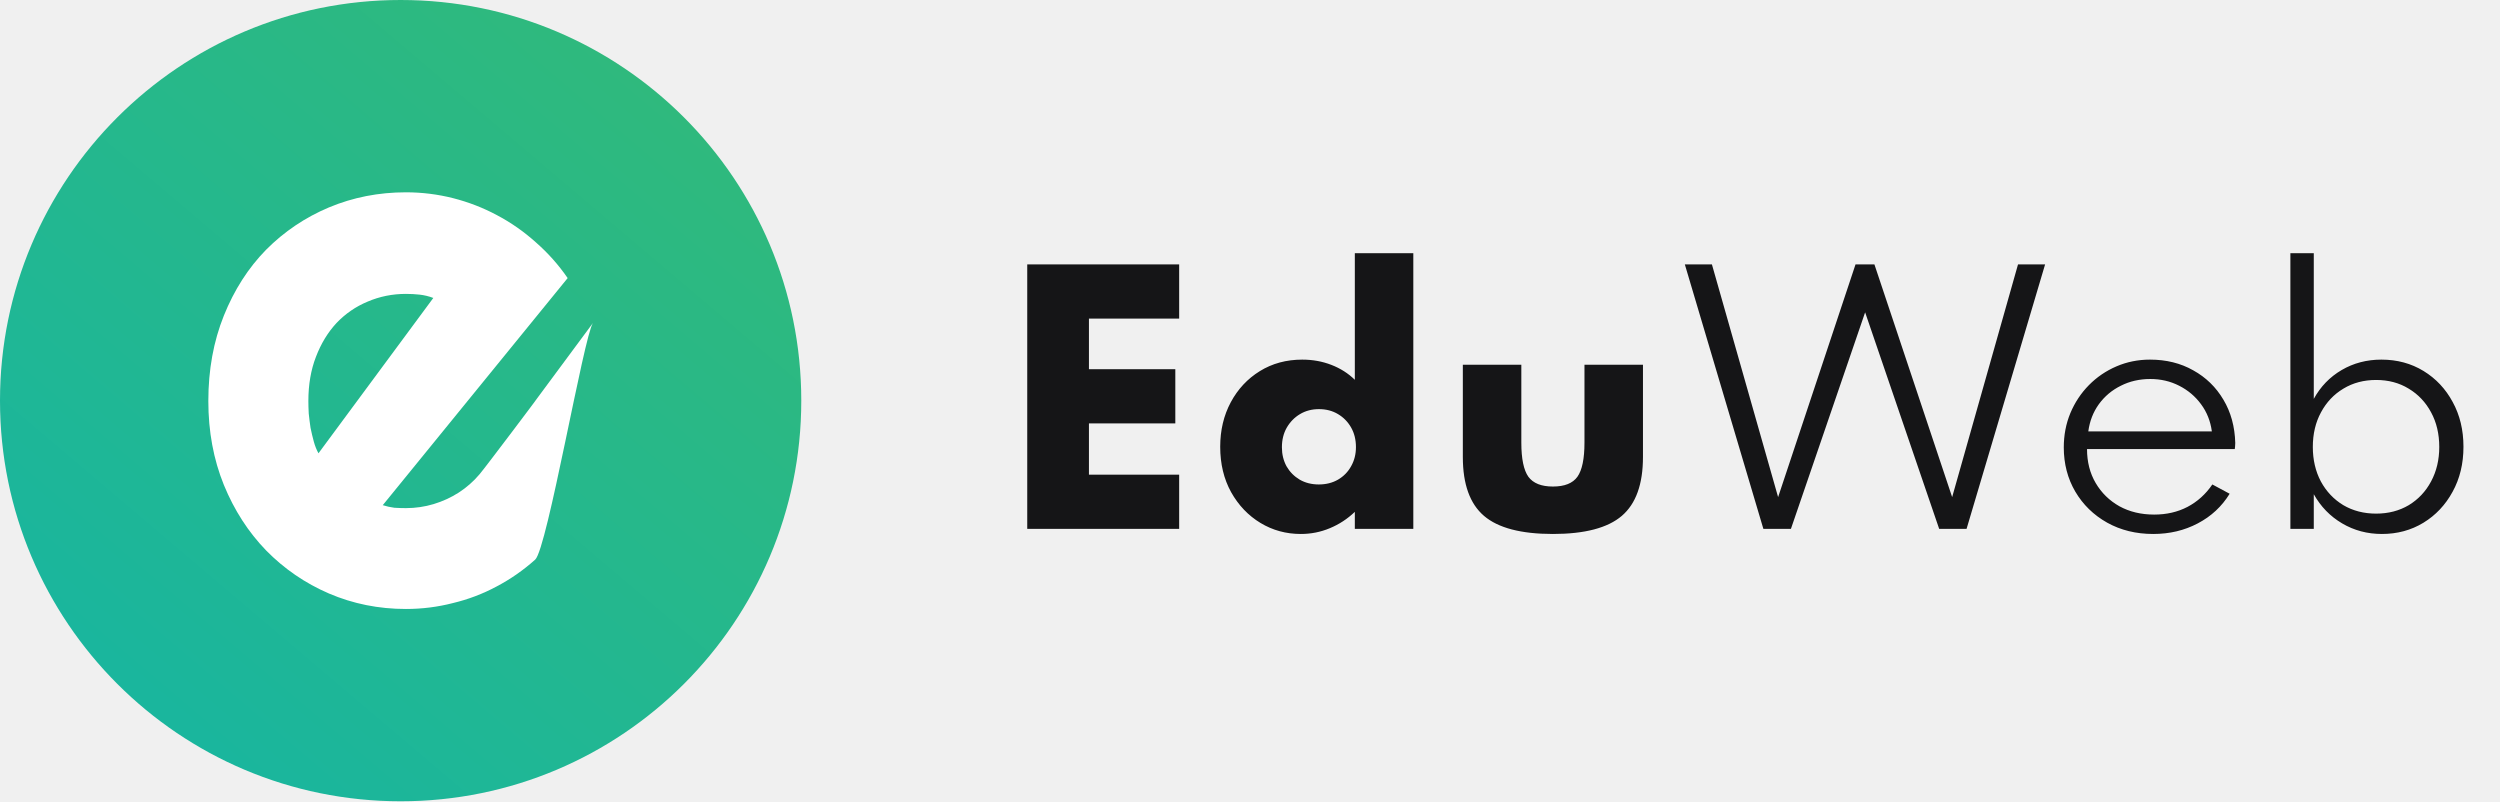
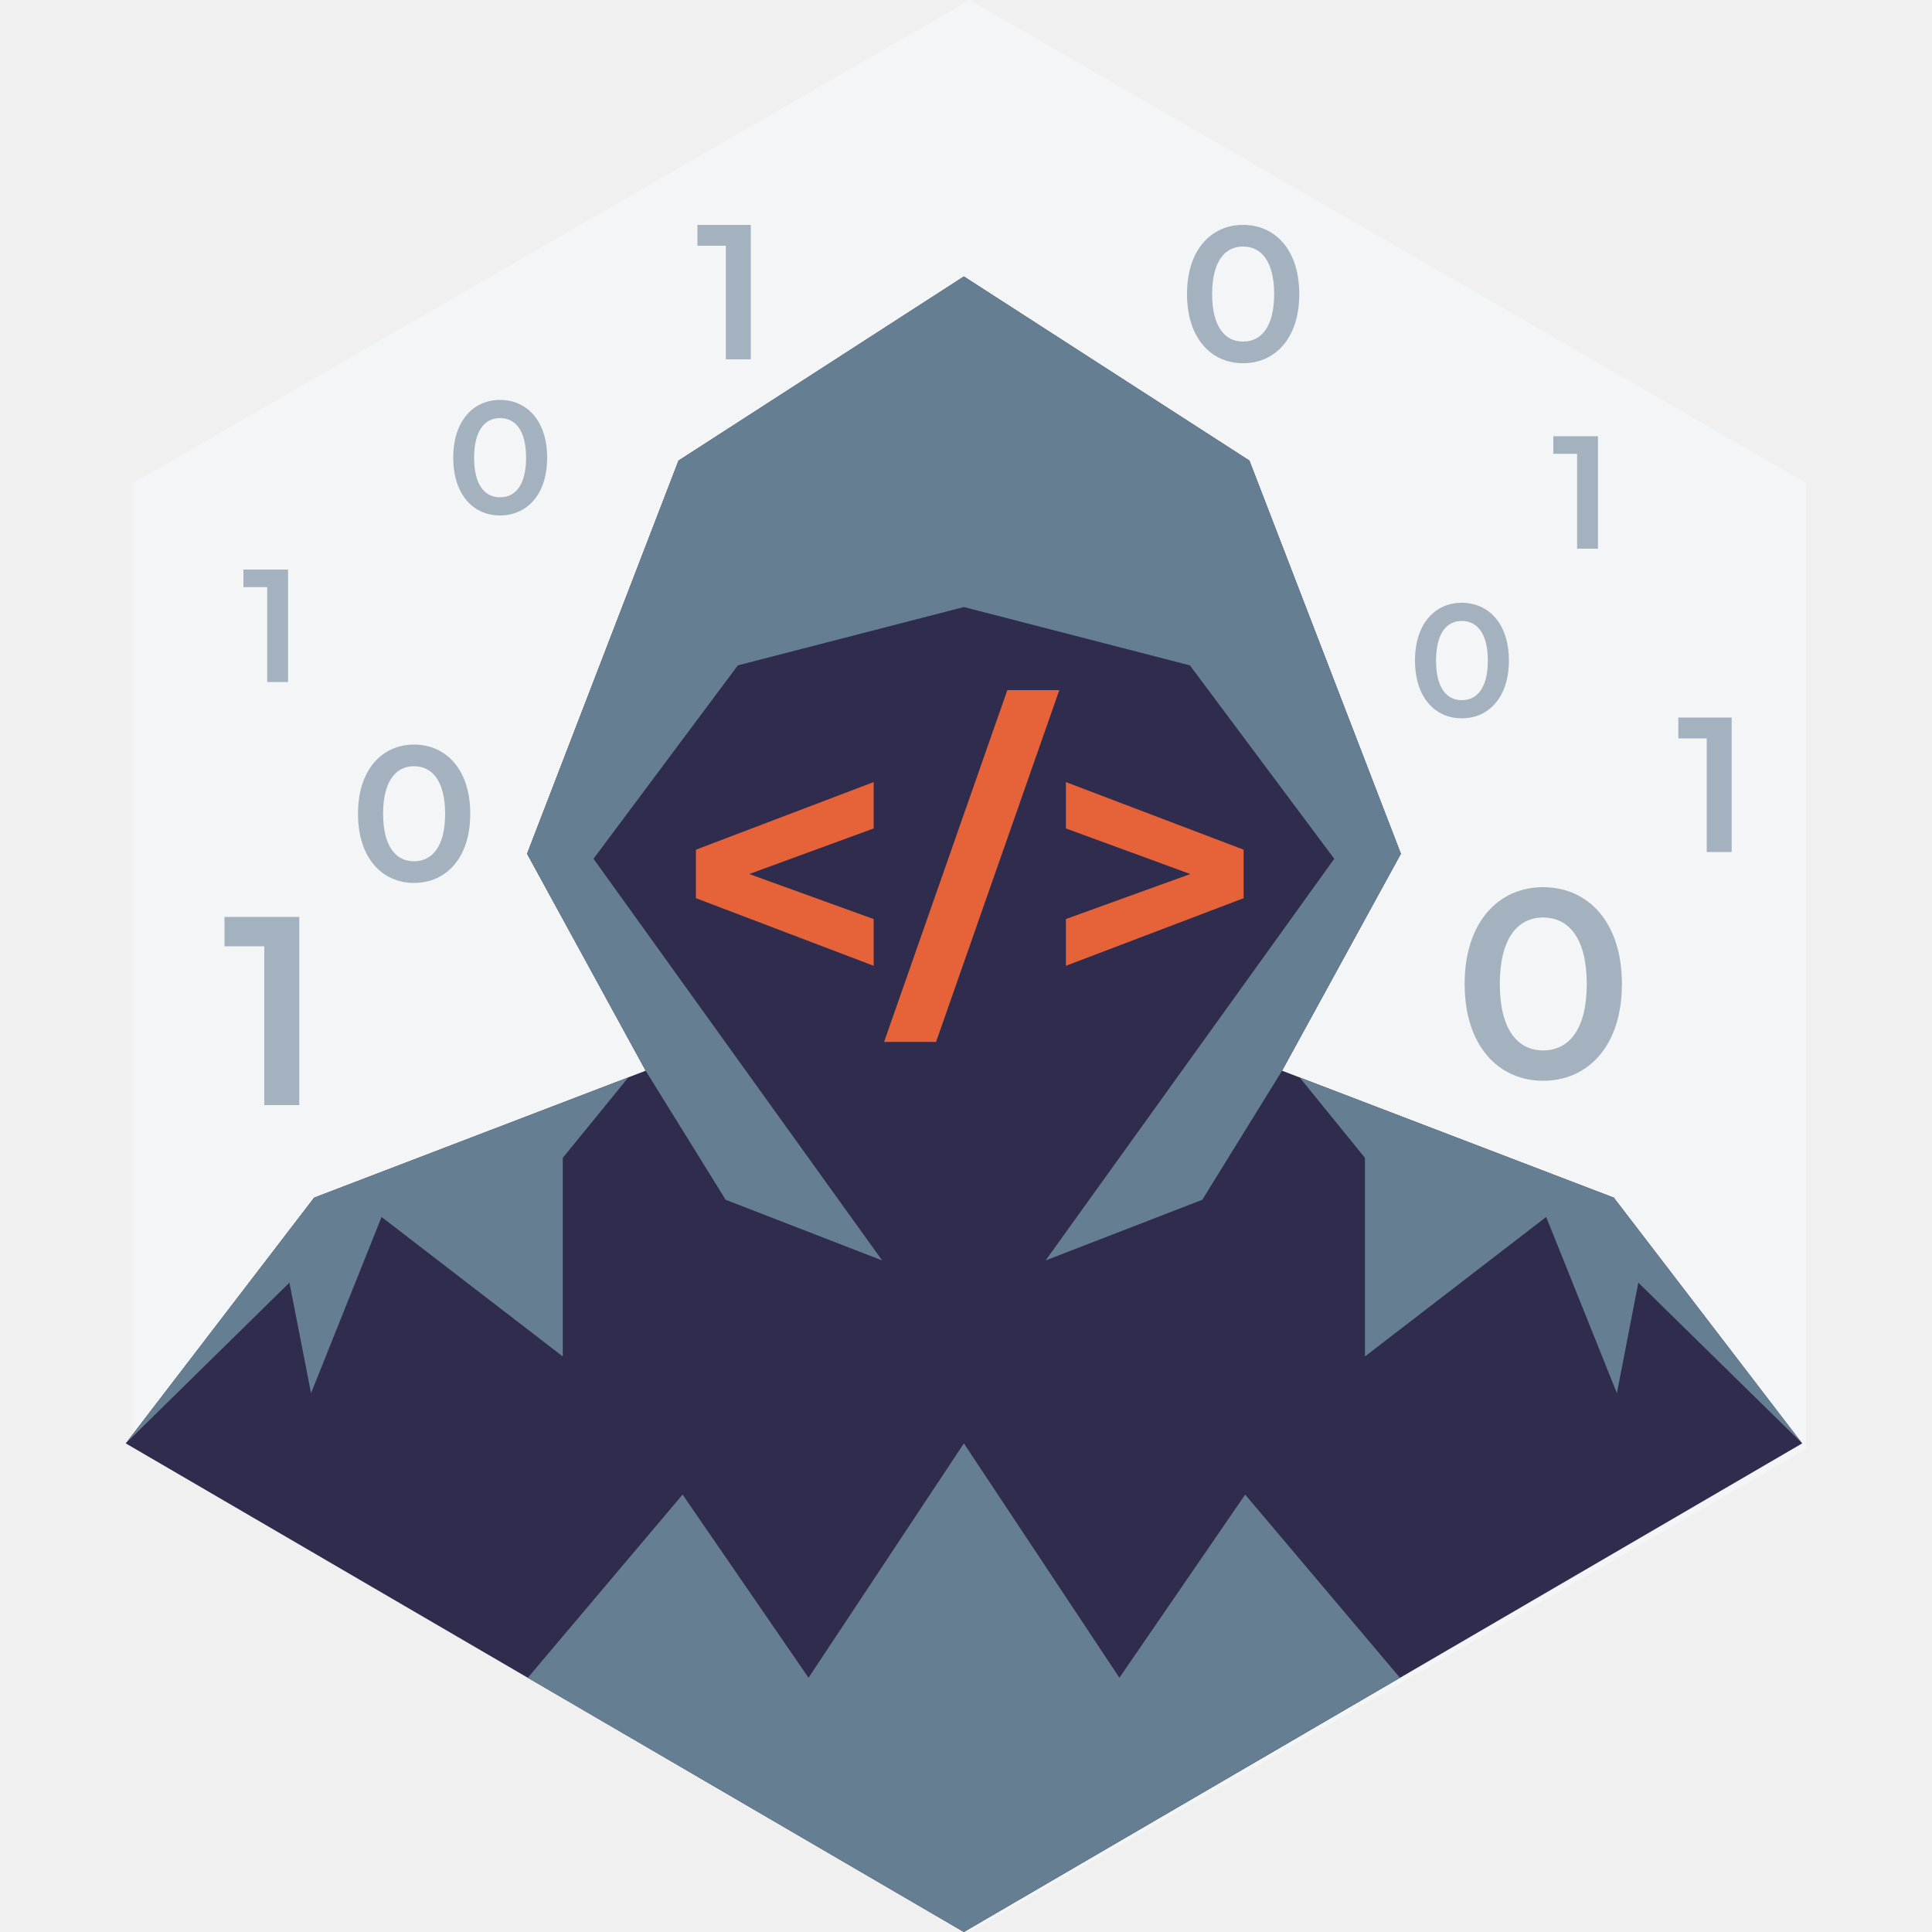
- <svg xmlns="http://www.w3.org/2000/svg" width="156" height="50" viewBox="0 0 156 50" fill="none">
-   <g clip-path="url(#clip0_23_5)">
-     <rect width="50" height="50" rx="25" fill="url(#paint0_linear_23_5)" />
-     <path d="M23.884 31.523C24.125 31.599 24.365 31.653 24.606 31.684C24.846 31.699 25.086 31.707 25.327 31.707C25.928 31.707 26.506 31.622 27.062 31.454C27.618 31.286 28.136 31.048 28.617 30.742C29.113 30.421 29.548 30.038 29.924 29.594C30.315 29.134 33.803 24.495 33.394 25.023L37 20.154C36.429 20.981 34.145 34.264 33.394 34.922C32.658 35.581 31.855 36.14 30.983 36.599C30.127 37.058 29.218 37.403 28.256 37.633C27.31 37.877 26.333 38 25.327 38C23.629 38 22.029 37.678 20.527 37.035C19.039 36.392 17.732 35.496 16.606 34.348C15.494 33.2 14.615 31.837 13.969 30.26C13.323 28.667 13 26.922 13 25.023C13 23.078 13.323 21.302 13.969 19.694C14.615 18.087 15.494 16.716 16.606 15.583C17.732 14.45 19.039 13.569 20.527 12.942C22.029 12.314 23.629 12 25.327 12C26.333 12 27.317 12.123 28.279 12.367C29.24 12.613 30.149 12.965 31.006 13.424C31.877 13.883 32.688 14.45 33.439 15.124C34.191 15.782 34.852 16.525 35.422 17.352L23.884 31.523ZM27.039 18.592C26.754 18.485 26.468 18.416 26.183 18.385C25.913 18.355 25.627 18.339 25.327 18.339C24.485 18.339 23.689 18.5 22.938 18.822C22.202 19.128 21.556 19.572 21 20.154C20.459 20.736 20.031 21.44 19.715 22.267C19.4 23.078 19.242 23.997 19.242 25.023C19.242 25.253 19.25 25.513 19.265 25.804C19.295 26.095 19.332 26.393 19.378 26.7C19.438 26.991 19.505 27.274 19.58 27.549C19.655 27.825 19.753 28.07 19.873 28.285L27.039 18.592Z" fill="white" />
-     <path d="M64.1 33V16.5H73.58V19.88H67.95V23.04H73.34V26.42H67.95V29.62H73.58V33H64.1ZM81.171 33.32C80.251 33.32 79.411 33.09 78.651 32.63C77.891 32.17 77.281 31.53 76.821 30.71C76.368 29.89 76.141 28.947 76.141 27.88C76.141 26.847 76.361 25.92 76.801 25.1C77.241 24.28 77.845 23.633 78.611 23.16C79.385 22.68 80.268 22.44 81.261 22.44C81.908 22.44 82.515 22.55 83.081 22.77C83.648 22.99 84.135 23.3 84.541 23.7V15.8H88.191V33H84.541V31.94C84.081 32.38 83.561 32.72 82.981 32.96C82.408 33.2 81.805 33.32 81.171 33.32ZM82.291 30.23C82.745 30.23 83.145 30.13 83.491 29.93C83.845 29.723 84.118 29.443 84.311 29.09C84.511 28.737 84.611 28.34 84.611 27.9C84.611 27.44 84.511 27.033 84.311 26.68C84.111 26.327 83.838 26.047 83.491 25.84C83.145 25.633 82.748 25.53 82.301 25.53C81.861 25.53 81.468 25.633 81.121 25.84C80.775 26.047 80.498 26.33 80.291 26.69C80.091 27.043 79.991 27.45 79.991 27.91C79.991 28.35 80.088 28.747 80.281 29.1C80.481 29.447 80.755 29.723 81.101 29.93C81.448 30.13 81.845 30.23 82.291 30.23ZM96.901 33.32C94.914 33.32 93.481 32.943 92.601 32.19C91.721 31.437 91.281 30.213 91.281 28.52V22.76H94.931V27.62C94.931 28.627 95.078 29.337 95.371 29.75C95.671 30.157 96.181 30.36 96.901 30.36C97.628 30.36 98.138 30.157 98.431 29.75C98.724 29.337 98.871 28.627 98.871 27.62V22.76H102.521V28.52C102.521 30.213 102.081 31.437 101.201 32.19C100.321 32.943 98.888 33.32 96.901 33.32ZM110.034 33L105.134 16.5H106.824L110.954 31.02L115.784 16.5H116.964L121.814 31.02L125.924 16.5H127.614L122.714 33H121.004L116.384 19.49L111.754 33H110.034ZM134.36 33.32C133.287 33.32 132.327 33.083 131.48 32.61C130.64 32.137 129.98 31.493 129.5 30.68C129.02 29.86 128.78 28.94 128.78 27.92C128.78 27.153 128.917 26.44 129.19 25.78C129.47 25.113 129.857 24.53 130.35 24.03C130.843 23.53 131.417 23.14 132.07 22.86C132.723 22.58 133.42 22.44 134.16 22.44C135.173 22.44 136.073 22.663 136.86 23.11C137.653 23.55 138.28 24.16 138.74 24.94C139.207 25.72 139.453 26.62 139.48 27.64C139.48 27.72 139.477 27.787 139.47 27.84C139.47 27.887 139.463 27.947 139.45 28.02H130.23C130.23 28.82 130.41 29.527 130.77 30.14C131.13 30.753 131.623 31.237 132.25 31.59C132.883 31.937 133.607 32.11 134.42 32.11C135.193 32.11 135.887 31.95 136.5 31.63C137.12 31.303 137.637 30.837 138.05 30.23L139.13 30.81C138.643 31.603 137.98 32.22 137.14 32.66C136.307 33.1 135.38 33.32 134.36 33.32ZM130.31 26.92H138.02C137.933 26.28 137.71 25.717 137.35 25.23C136.99 24.737 136.533 24.35 135.98 24.07C135.433 23.79 134.833 23.65 134.18 23.65C133.507 23.65 132.893 23.79 132.34 24.07C131.787 24.343 131.33 24.727 130.97 25.22C130.617 25.707 130.397 26.273 130.31 26.92ZM148.63 33.32C147.723 33.32 146.896 33.1 146.15 32.66C145.403 32.22 144.813 31.613 144.38 30.84V33H142.92V15.8H144.38V24.89C144.8 24.123 145.38 23.523 146.12 23.09C146.86 22.657 147.686 22.44 148.6 22.44C149.58 22.44 150.456 22.677 151.23 23.15C152.003 23.623 152.61 24.27 153.05 25.09C153.496 25.903 153.72 26.833 153.72 27.88C153.72 28.933 153.493 29.87 153.04 30.69C152.593 31.51 151.986 32.153 151.22 32.62C150.453 33.087 149.59 33.32 148.63 33.32ZM148.27 32.05C149.036 32.05 149.716 31.873 150.31 31.52C150.903 31.16 151.366 30.667 151.7 30.04C152.04 29.407 152.21 28.69 152.21 27.89C152.21 27.077 152.04 26.357 151.7 25.73C151.36 25.097 150.893 24.603 150.3 24.25C149.713 23.89 149.036 23.71 148.27 23.71C147.503 23.71 146.823 23.89 146.23 24.25C145.636 24.603 145.17 25.097 144.83 25.73C144.49 26.357 144.32 27.077 144.32 27.89C144.32 28.69 144.486 29.407 144.82 30.04C145.16 30.667 145.626 31.16 146.22 31.52C146.82 31.873 147.503 32.05 148.27 32.05Z" fill="#151517" />
+ <svg xmlns="http://www.w3.org/2000/svg" version="1.2" viewBox="0 0 1000 1000" width="1000" height="1000">
+   <style>.a{fill:#fff}.b{fill:#f3f5f6}.c{fill:#302c4d}.d{fill:#657e92}.e{fill:#e66239}.f{fill:#a3b2be}</style>
+   <g style="display:none">
+     <path class="a" d="m1000 1000h-1000v-1000h1000z" />
  </g>
-   <defs>
-     <linearGradient id="paint0_linear_23_5" x1="41" y1="5.5" x2="9" y2="43.25" gradientUnits="userSpaceOnUse">
-       <stop stop-color="#2FB97D" />
-       <stop offset="1" stop-color="#1AB69D" />
-     </linearGradient>
-     <clipPath id="clip0_23_5">
-       <rect width="156" height="50" fill="white" />
-     </clipPath>
-   </defs>
+   <path class="b" d="m934.9 750v-500l-433-250-433 250v500l433 250z" />
+   <path class="c" d="m498.9 143.1l147.8 95.3 78.4 203.5-61.5 112.3 171.7 65.7 97.5 127.2-433.9 252.9-433.8-252.9 97.5-127.2 171.6-65.7-61.4-112.3 78.4-203.5z" />
+   <path class="d" d="m672.7 557.7l33.8 41.6v102.8l93.8-72.2 36.6 91.2 11.1-57.2 84.8 83.2-97.5-127.2z" />
+   <path class="d" d="m325.2 557.7l-33.9 41.6v102.8l-93.8-72.2-36.5 91.2-11.2-57.2-84.7 83.2 97.5-127.2z" />
+   <path class="d" d="m273.2 868.4l80.1-94.8 65.2 94.8 80.4-121.3 80.5 121.3 65.1-94.8 80.1 94.8-225.7 131.6z" />
+   <path class="d" d="m498.9 314.2l117 30.2 74.7 100.1-149.4 207.9 81.1-31.4 41.3-66.8 61.5-112.3-78.4-203.5-147.8-95.3-147.7 95.3-78.4 203.5 61.4 112.3 41.4 66.8 81 31.4-149.4-207.9 74.7-100.1z" />
+   <path class="e" d="m452.2 404.8l-92 35v25.1l92 35v-24.2l-64.4-23.3 64.4-23.6zm5.4 134.5h26.9l63.8-182.1h-26.9zm94.1-134.5v24l64.4 23.6-64.4 23.3v24.2l92-35v-25.1z" />
+   <path class="f" d="m126 294.8v9.1h12.3v49.1h10.8v-58.2z" />
+   <path class="f" d="m804 225.8v9.1h12.3v49.1h10.8v-58.2z" />
+   <path class="f" d="m258.8 266.8c13.9 0 24.4-10.8 24.4-29.9 0-19.1-10.5-29.9-24.4-29.9-13.8 0-24.2 10.8-24.2 29.9 0 19.1 10.4 29.9 24.2 29.9zm0-9.4c-7.9 0-13.4-6.4-13.4-20.5 0-14 5.5-20.5 13.4-20.5 8 0 13.5 6.5 13.5 20.5 0 14.1-5.5 20.5-13.5 20.5z" />
+   <path class="f" d="m756.6 371.8c13.9 0 24.4-10.8 24.4-29.9 0-19.1-10.5-29.9-24.4-29.9-13.8 0-24.2 10.8-24.2 29.9 0 19.1 10.4 29.9 24.2 29.9zm0-9.4c-7.9 0-13.3-6.4-13.3-20.5 0-14 5.4-20.5 13.3-20.5 8 0 13.5 6.5 13.5 20.5 0 14.1-5.5 20.5-13.5 20.5z" />
+   <path class="f" d="m868.7 371.4v10.8h14.7v58.8h12.9v-69.6z" />
+   <path class="f" d="m361 116.4v10.8h14.7v58.8h12.9v-69.6z" />
+   <path class="f" d="m214.3 457c16.6 0 29.1-12.9 29.1-35.8 0-22.9-12.5-35.8-29.1-35.8-16.5 0-29 12.9-29 35.8 0 22.9 12.5 35.8 29 35.8zm0-11.2c-9.5 0-16-7.8-16-24.6 0-16.8 6.5-24.6 16-24.6 9.5 0 16.1 7.8 16.1 24.6 0 16.8-6.6 24.6-16.1 24.6z" />
+   <path class="f" d="m643.4 188c16.6 0 29.1-12.9 29.1-35.8 0-22.9-12.5-35.8-29.1-35.8-16.5 0-29 12.9-29 35.8 0 22.9 12.5 35.8 29 35.8zm0-11.2c-9.5 0-16-7.8-16-24.6 0-16.8 6.5-24.6 16-24.6 9.5 0 16.1 7.8 16.1 24.6 0 16.8-6.6 24.6-16.1 24.6z" />
+   <path class="f" d="m116.2 474.6v15.2h20.6v82.2h18.1v-97.4z" />
+   <path class="f" d="m798.7 559.4c23.3 0 40.8-18.1 40.8-50.1 0-32-17.5-50.1-40.8-50.1-23.1 0-40.6 18.1-40.6 50.1 0 32 17.5 50.1 40.6 50.1zm0-15.7c-13.2 0-22.4-10.9-22.4-34.4 0-23.5 9.2-34.4 22.4-34.4 13.4 0 22.6 10.9 22.6 34.4 0 23.5-9.2 34.4-22.6 34.4z" />
+   <g style="display:none">
+     <path class="c" d="m360.7 740.4v12.1h-13.9v-12.1h-7.1v30.6h7.1v-12.6h13.9v12.6h7.1v-30.6zm37.2 30.6h7.5l-13.7-30.6h-7l-13.7 30.6h7.3l2.7-6.6h14.2zm-14.6-11.9l4.8-11.7 4.9 11.7zm39.5 12.5c5.3 0 9.7-2 12.6-5.5l-4.5-4.2c-2.1 2.4-4.7 3.6-7.7 3.6-5.8 0-9.8-4-9.8-9.8 0-5.7 4-9.8 9.8-9.8 3 0 5.6 1.3 7.7 3.6l4.5-4.2c-2.9-3.5-7.3-5.4-12.6-5.4-9.5 0-16.6 6.6-16.6 15.8 0 9.3 7.1 15.9 16.6 15.9zm38.3-0.6h8.3l-13.4-16.9 12.7-13.7h-7.9l-13.6 14.3v-14.3h-7v30.6h7v-7.7l4.1-4.3zm18.5-5.7v-7.1h14.2v-5.5h-14.2v-6.6h16.1v-5.7h-23.1v30.6h23.7v-5.7zm49.4 5.7l-6.9-9.8c4-1.7 6.3-5.1 6.3-9.7 0-6.9-5.1-11.1-13.3-11.1h-13.2v30.6h7.1v-8.5h6.1 0.4l5.9 8.5zm-7.8-19.5c0 3.3-2.1 5.3-6.5 5.3h-5.7v-10.6h5.7c4.4 0 6.5 1.9 6.5 5.3z" />
+     <path class="e" d="m534.1 771h22.4v-5.8h-15.3v-24.8h-7.1zm40.7 0.5c9.6 0 16.7-6.7 16.7-15.8 0-9.2-7.1-15.9-16.7-15.9-9.7 0-16.8 6.8-16.8 15.9 0 9.1 7.1 15.8 16.8 15.8zm0-6c-5.5 0-9.6-4-9.6-9.8 0-5.8 4.1-9.8 9.6-9.8 5.5 0 9.6 4 9.6 9.8 0 5.8-4.1 9.8-9.6 9.8zm42.8-1.3c-1.8 0.9-3.6 1.3-5.5 1.3-5.9 0-10-4.1-10-9.8 0-5.8 4.1-9.8 10-9.8 3.2 0 5.7 1.1 8 3.4l4.5-4.2c-3-3.4-7.4-5.3-12.8-5.3-9.8 0-16.8 6.6-16.8 15.9 0 9.2 7 15.8 16.7 15.8 4.3 0 9-1.3 12.3-3.9v-12.4h-6.4zm27.8 7.3c9.7 0 16.8-6.7 16.8-15.8 0-9.1-7.1-15.8-16.8-15.8-9.6 0-16.7 6.7-16.7 15.8 0 9.1 7.1 15.8 16.7 15.8zm0-6c-5.4 0-9.5-4-9.5-9.8 0-5.8 4.1-9.8 9.5-9.8 5.5 0 9.6 4 9.6 9.8 0 5.8-4.1 9.8-9.6 9.8z" />
+     <path class="f" d="m392.5 810h2.6v-15.9h6.2v-2.2h-15v2.2h6.2zm26.9 0h2.7l-8.2-18.1h-2.6l-8.2 18.1h2.7l1.9-4.5h9.7zm-10.7-6.6l3.9-8.9 3.9 8.9zm31 3.3c-1.3 0.8-2.7 1.2-4.2 1.2-4.2 0-7.2-3-7.2-7 0-4 3-7 7.2-7 2.1 0 3.8 0.7 5.3 2.1l1.6-1.6c-1.7-1.8-4.1-2.8-7-2.8-5.6 0-9.7 3.9-9.7 9.3 0 5.4 4.1 9.3 9.7 9.3 2.5 0 5-0.8 6.8-2.3v-7.1h-2.5zm10.1 3.3h12.4v-2.3h-9.8v-15.9h-2.6zm18 0h2.6v-18.1h-2.6zm23.6-18.2v13.6l-10.9-13.6h-2.1v18.2h2.6v-13.6l10.9 13.6h2.1v-18.2zm13.2 15.9v-5.8h9.1v-2.2h-9.1v-5.6h10.2v-2.3h-12.8v18.2h13.2v-2.3zm39.9-15.9v7.8h-10.4v-7.8h-2.6v18.2h2.6v-8.1h10.4v8.1h2.6v-18.2zm13.2 15.9v-5.8h9.1v-2.2h-9.1v-5.6h10.3v-2.3h-12.9v18.2h13.2v-2.3zm32.3 2.3l-4.3-6.1c2.6-0.9 4-2.9 4-5.7 0-4-2.8-6.4-7.5-6.4h-7.1v18.2h2.6v-5.5h4.5c0.3 0 0.7-0.1 1.1-0.1l3.9 5.6zm-7.9-7.7h-4.5v-8.2h4.5c3.3 0 5 1.5 5 4.1 0 2.5-1.7 4.1-5 4.1zm17 5.4v-5.8h9.1v-2.2h-9.1v-5.6h10.2v-2.3h-12.8v18.2h13.2v-2.3z" />
+   </g>
</svg>
